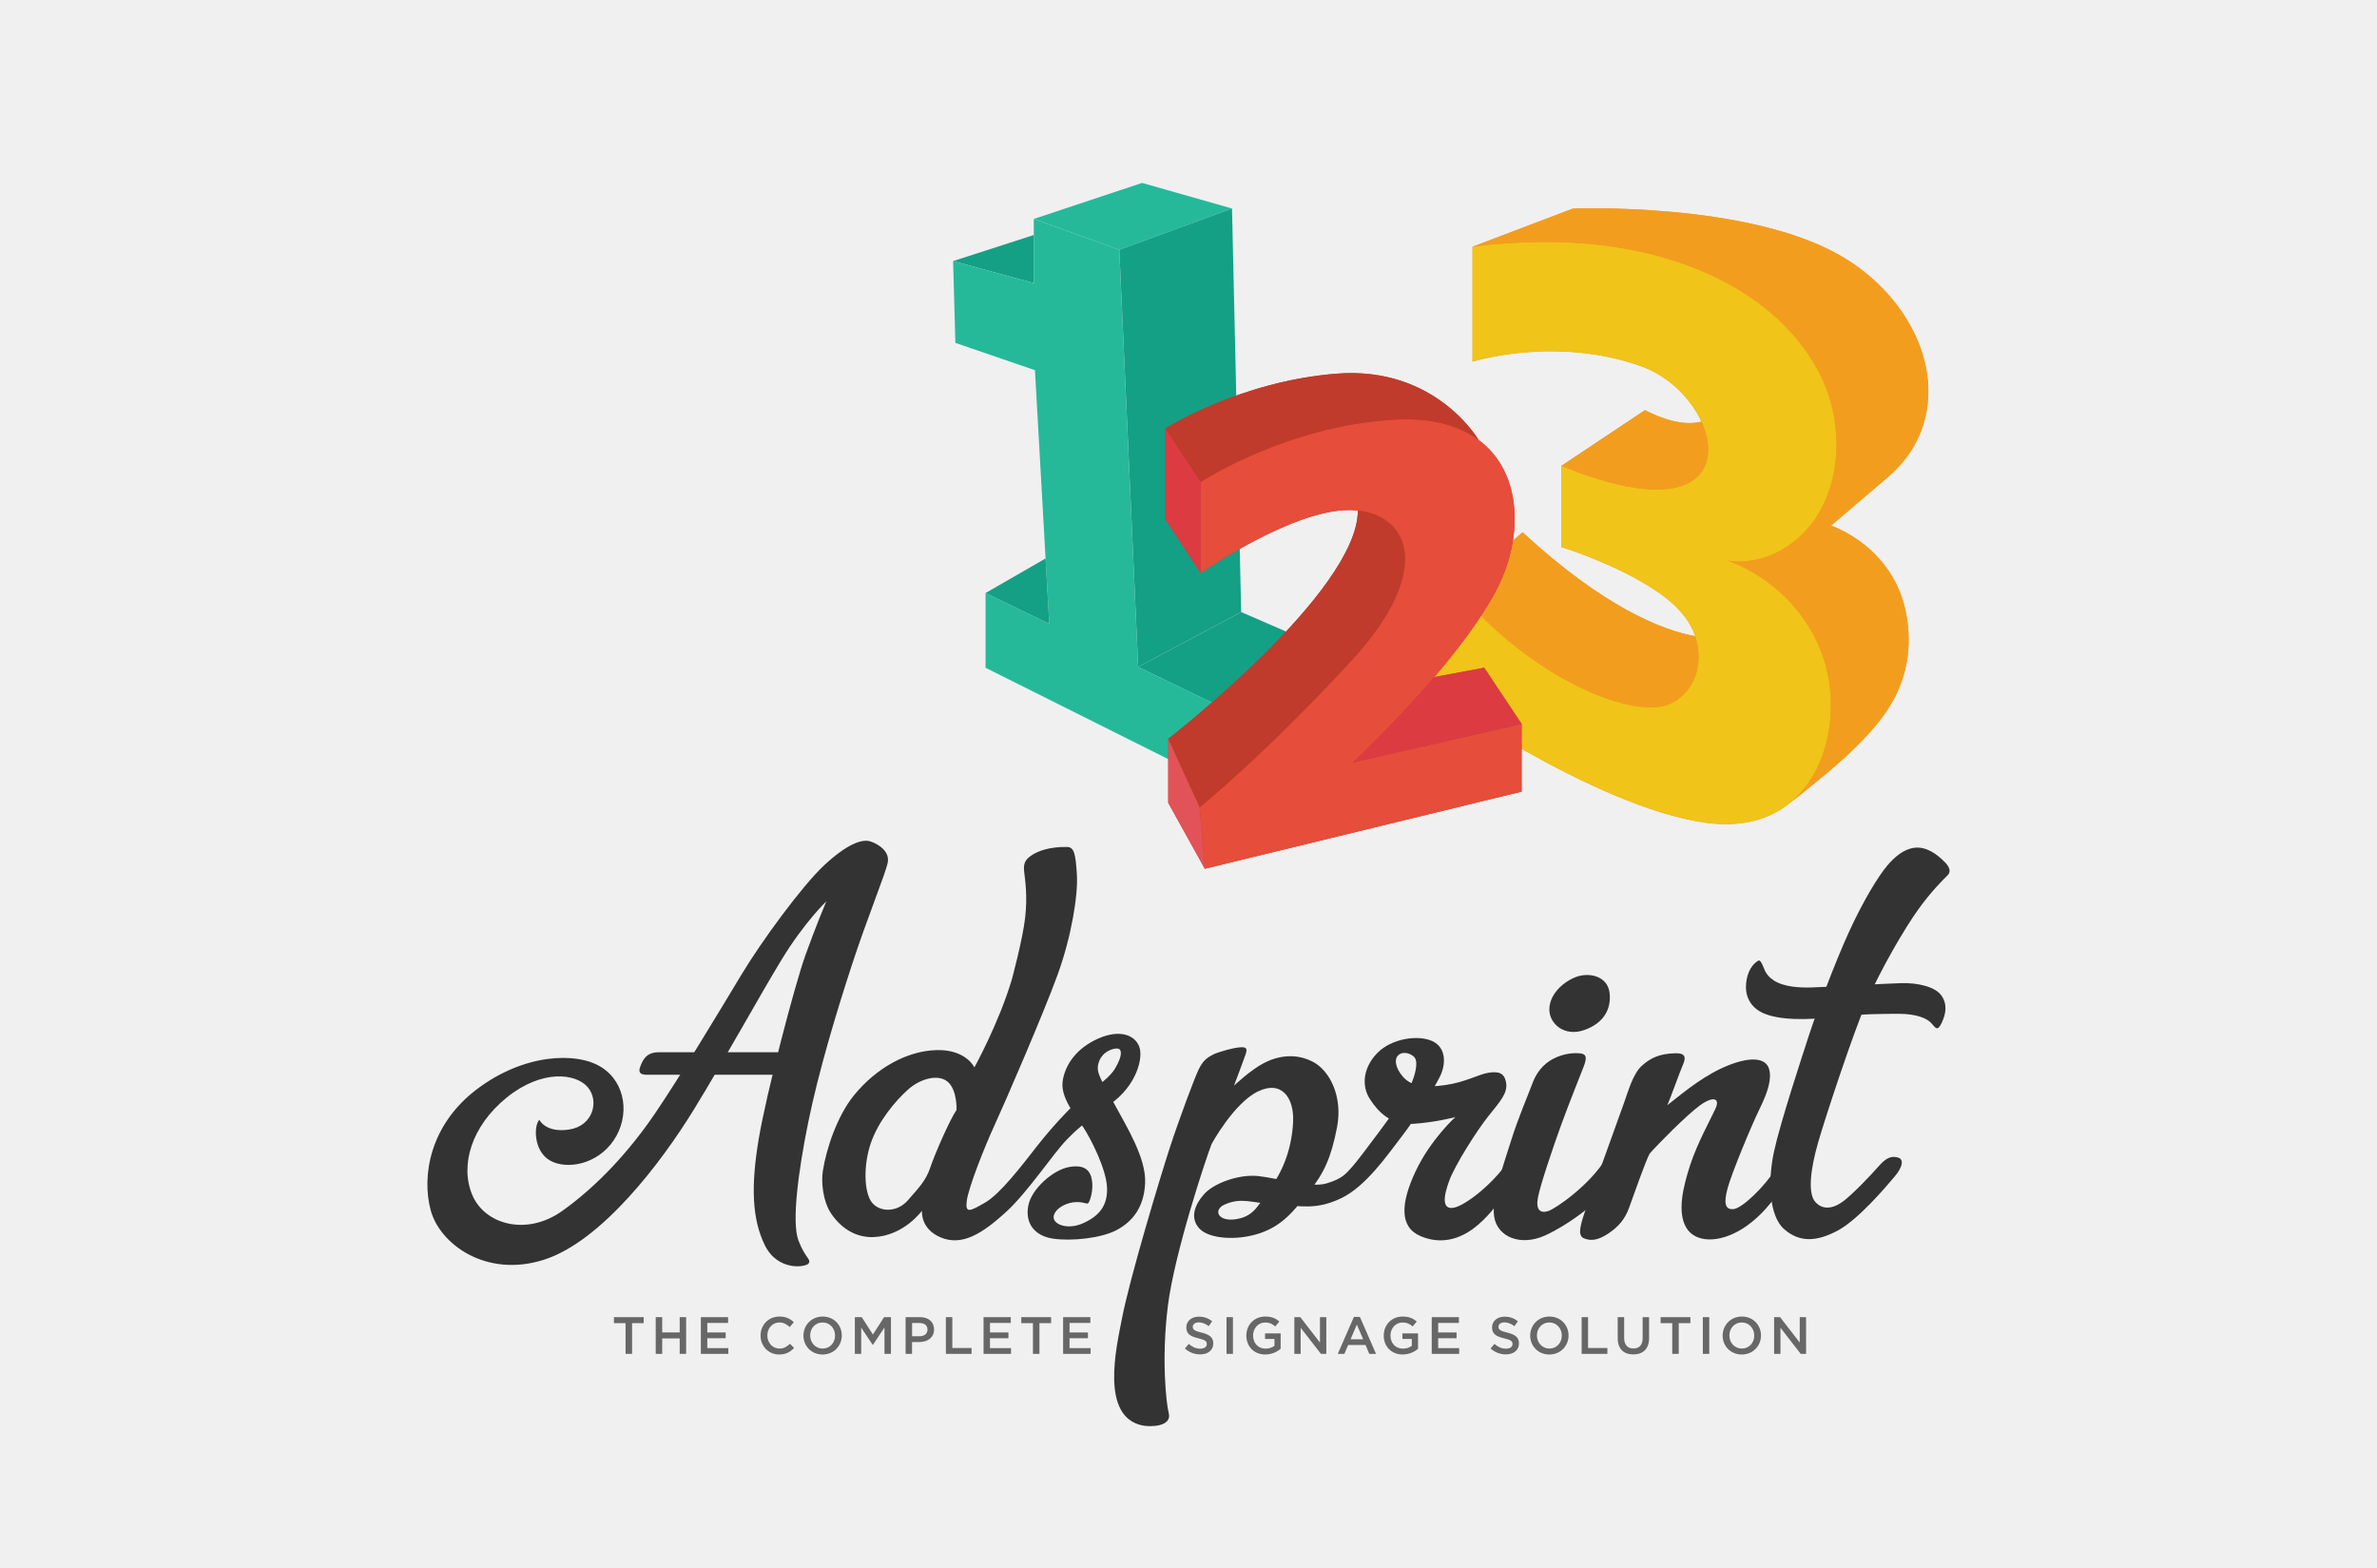
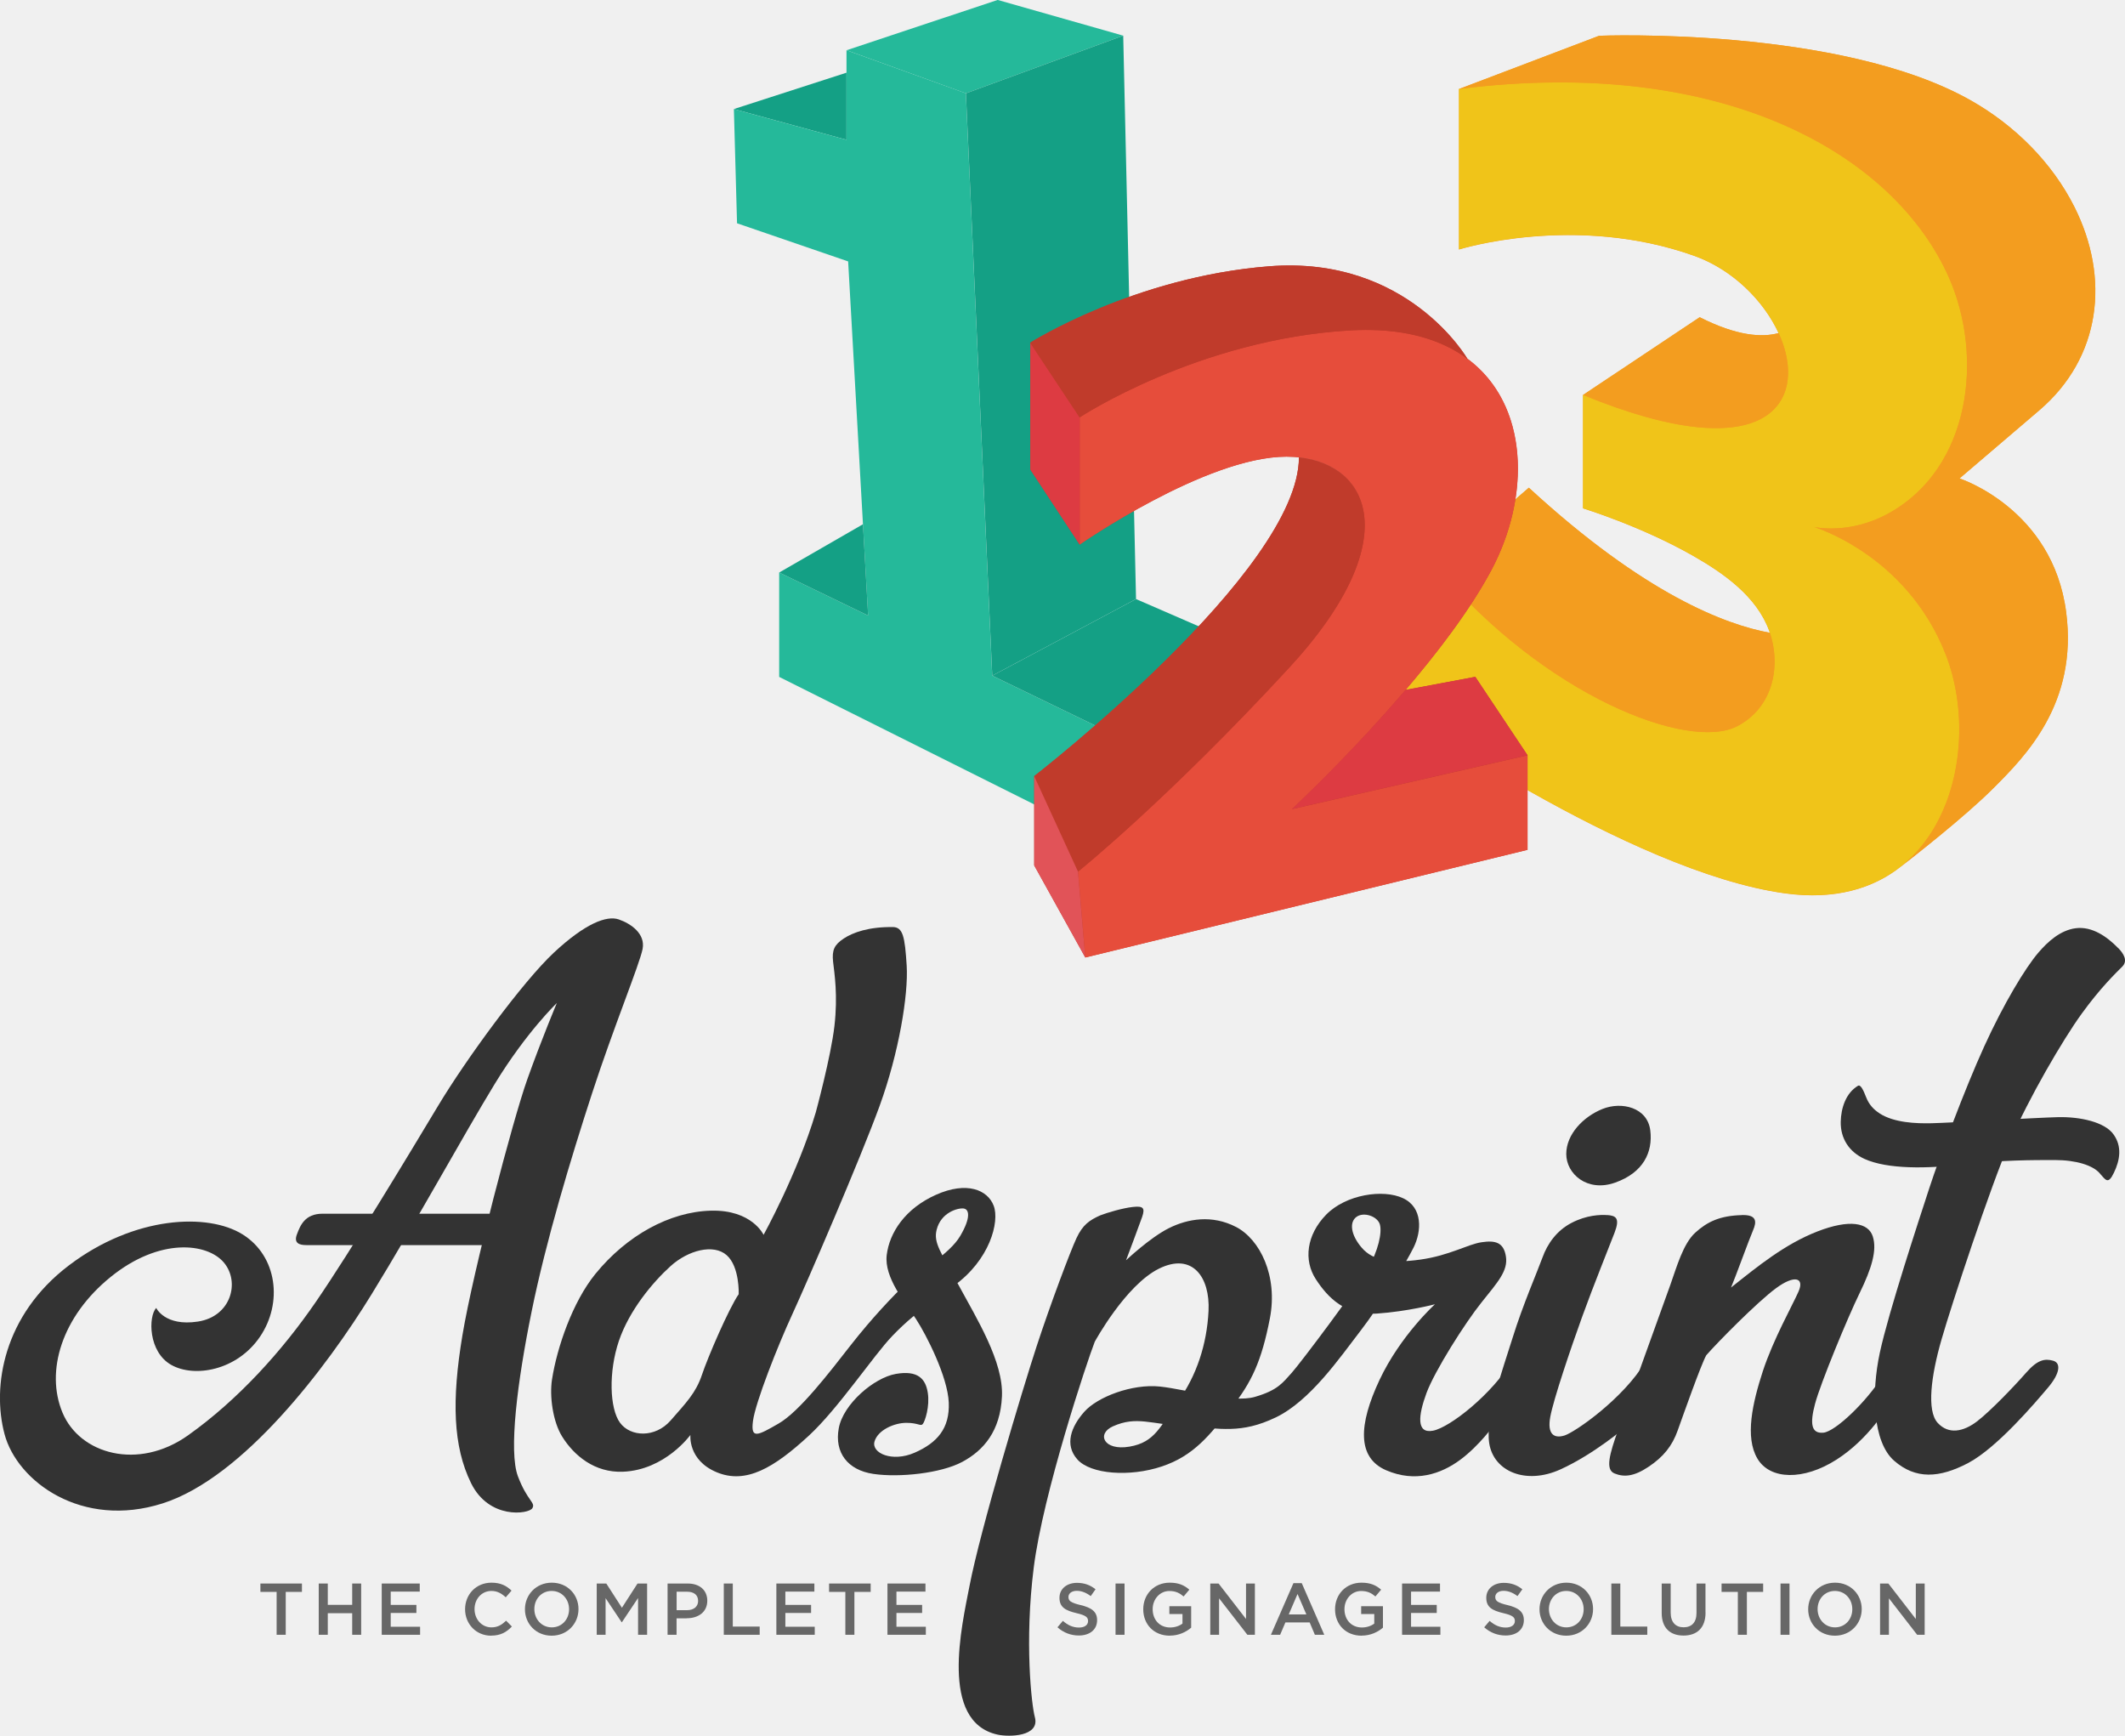
- <svg xmlns="http://www.w3.org/2000/svg" width="270" height="178" viewBox="0 0 270 178" fill="none">
+ <svg xmlns="http://www.w3.org/2000/svg" width="172.90" height="141.21" viewBox="48.55 20.78 172.90 141.21" fill="none">
  <g clip-path="url(#clip0_4427_8393)">
    <path fill-rule="evenodd" clip-rule="evenodd" d="M207.99 59.698C207.99 59.698 214.466 54.17 214.476 54.16C219.515 49.857 220.246 43.391 217.326 37.596C215.518 34.005 212.495 30.991 208.953 28.976C198.287 22.904 178.666 23.69 178.666 23.69L167.264 28.022V41.079C167.264 41.079 176.66 38.115 186.407 41.597C189.553 42.724 192.058 45.268 193.263 47.876C191.935 48.242 189.894 48.133 186.846 46.587L177.357 52.91V62.138C177.357 62.138 182.084 63.585 186.308 65.996C188.798 67.414 191.485 69.296 192.503 72.097C192.522 72.146 192.537 72.206 192.552 72.26C188.966 71.608 182.356 69.128 172.945 60.458L165.446 66.94L162.156 78.361C162.156 78.361 181.027 91.714 193.797 93.458C197.853 94.011 200.965 93.067 203.232 91.264C204.206 90.508 208.454 87.189 210.731 84.906C213.32 82.318 217.632 78.01 216.659 70.576C215.563 62.148 207.985 59.703 207.985 59.703" fill="#F39D1F" />
    <path fill-rule="evenodd" clip-rule="evenodd" d="M117.425 26.693L108.262 29.652L117.425 32.152V26.693Z" fill="#14A085" />
    <path fill-rule="evenodd" clip-rule="evenodd" d="M129.281 75.747L127.137 28.368L117.425 24.865V32.152L108.262 29.652L108.519 38.944L117.559 42.047L119.184 70.857L111.947 67.354V75.846L137.976 88.858V79.956L129.281 75.747Z" fill="#25B99A" />
    <path fill-rule="evenodd" clip-rule="evenodd" d="M119.186 70.857L118.766 63.427L111.949 67.355L119.186 70.857Z" fill="#14A085" />
    <path d="M139.941 23.68L129.725 20.775L117.43 24.866L127.142 28.373L139.941 23.68Z" fill="#25B99A" />
    <path fill-rule="evenodd" clip-rule="evenodd" d="M139.94 23.68L127.141 28.373L129.285 75.748L140.983 69.513L139.94 23.68Z" fill="#14A085" />
    <path fill-rule="evenodd" clip-rule="evenodd" d="M140.983 69.514L129.285 75.748L137.98 79.957L148.452 72.759L140.983 69.514Z" fill="#14A085" />
    <path fill-rule="evenodd" clip-rule="evenodd" d="M196.127 63.645C196.127 63.645 199.027 64.331 202.272 62.508C208.897 58.808 209.969 49.778 207.113 43.336C202.687 33.348 188.811 25.291 167.257 28.012V41.069C167.257 41.069 176.653 38.105 186.4 41.587C196.147 45.07 199.802 62.128 177.35 52.9V62.128C177.35 62.128 182.077 63.575 186.301 65.986C188.791 67.404 191.473 69.286 192.496 72.087C193.509 74.878 192.842 78.331 189.893 79.853C185.891 81.913 174.208 77.343 165.44 66.925L162.145 78.346C162.145 78.346 181.015 91.699 193.785 93.443C206.56 95.182 210.043 82.115 206.847 73.989C203.655 65.863 196.117 63.635 196.117 63.635" fill="#F0C419" />
    <path fill-rule="evenodd" clip-rule="evenodd" d="M207.99 59.698C207.99 59.698 201.681 65.374 196.559 63.793C198.204 64.406 204.122 67.039 206.858 74.004C209.042 79.557 208.103 87.416 203.218 91.279C204.166 90.543 208.449 87.199 210.736 84.907C213.325 82.318 217.638 78.01 216.664 70.576C215.568 62.148 207.99 59.703 207.99 59.703" fill="#F39D1F" />
    <path fill-rule="evenodd" clip-rule="evenodd" d="M207.987 59.698C207.987 59.698 214.463 54.17 214.473 54.16C219.512 49.857 220.243 43.391 217.324 37.596C215.516 34.005 212.492 30.991 208.95 28.976C198.285 22.904 178.663 23.69 178.663 23.69L167.262 28.022C188.815 25.3 202.686 33.358 207.118 43.341C209.968 49.783 208.901 58.813 202.276 62.513C199.031 64.331 196.131 63.65 196.131 63.65C196.131 63.65 196.289 63.694 196.561 63.793C201.684 65.374 207.992 59.698 207.992 59.698" fill="#F39D1F" />
    <path fill-rule="evenodd" clip-rule="evenodd" d="M186.845 46.587L177.355 52.91C192.561 59.154 195.782 53.36 193.267 47.876C191.938 48.242 189.898 48.133 186.85 46.587" fill="#F39D1F" />
    <path fill-rule="evenodd" clip-rule="evenodd" d="M189.898 79.857C192.788 78.366 193.485 75.021 192.551 72.255C188.965 71.603 182.355 69.123 172.944 60.453L165.445 66.934C174.214 77.353 185.892 81.922 189.898 79.862" fill="#F39D1F" />
    <path fill-rule="evenodd" clip-rule="evenodd" d="M168.586 75.842L162.91 76.904C162.871 76.953 162.831 76.993 162.792 77.042C165.484 73.905 168.161 70.403 169.876 67.187C173.087 61.18 172.968 53.701 167.949 49.971C167.949 49.971 163.108 41.548 151.815 42.442C140.828 43.302 132.371 48.662 132.371 48.662V58.967L136.392 65.082C136.392 65.082 146.667 57.929 153.223 57.929C156.636 57.929 159.235 59.673 159.546 62.864C159.264 60.004 157.135 58.305 154.236 57.989C154.236 67.231 132.697 83.919 132.697 83.919V91.18L136.852 98.669L172.835 89.911V82.219L168.586 75.842Z" fill="#C03B2B" />
    <path fill-rule="evenodd" clip-rule="evenodd" d="M136.399 54.733V65.082C136.399 65.082 146.674 57.929 153.23 57.929C159.785 57.929 163.366 64.346 153.427 75.12C143.488 85.889 136.266 91.689 136.266 91.689L136.858 98.674L172.841 89.915V82.224L153.669 86.606C153.669 86.606 165.268 75.836 169.882 67.191C174.501 58.546 172.249 46.863 158.402 47.659C146.057 48.375 136.404 54.733 136.404 54.733" fill="#E64D3B" />
    <path fill-rule="evenodd" clip-rule="evenodd" d="M162.907 76.909C158.318 82.274 153.664 86.601 153.664 86.601L172.836 82.219L168.588 75.842L162.912 76.904L162.907 76.909Z" fill="#DD3B42" />
    <path fill-rule="evenodd" clip-rule="evenodd" d="M153.423 75.12C162.838 64.924 160.116 58.63 154.238 57.988C154.238 67.231 132.699 83.918 132.699 83.918L136.261 91.684C136.261 91.684 143.483 85.885 153.423 75.115" fill="#C03B2B" />
    <path fill-rule="evenodd" clip-rule="evenodd" d="M132.699 83.923V91.185L136.854 98.674L136.261 91.689L132.699 83.923Z" fill="#E15358" />
    <path fill-rule="evenodd" clip-rule="evenodd" d="M136.4 54.733L132.379 48.662V58.967L136.4 65.082V54.733Z" fill="#DD3B42" />
    <path fill-rule="evenodd" clip-rule="evenodd" d="M158.391 47.659C162.61 47.417 165.747 48.341 167.945 49.976C167.945 49.976 163.104 41.553 151.811 42.442C140.824 43.302 132.367 48.662 132.367 48.662L136.388 54.733C136.388 54.733 146.036 48.37 158.386 47.659" fill="#C03B2B" />
    <path d="M61.257 127.178C61.257 127.178 61.959 128.705 64.656 128.29C67.353 127.88 68.104 125.064 66.76 123.483C65.417 121.897 61.548 121.433 57.562 124.654C53.575 127.88 52.227 132.321 53.635 135.7C55.043 139.079 59.795 140.422 63.841 137.552C67.887 134.677 71.463 130.75 74.279 126.645C77.095 122.539 81.896 114.566 84.184 110.758C86.471 106.944 91.105 100.616 93.624 98.269C96.143 95.923 97.902 95.231 98.9 95.577C99.898 95.923 101.069 96.743 100.836 97.973C100.599 99.203 98.49 104.306 96.731 109.7C94.973 115.095 92.977 121.719 91.806 127.47C90.635 133.215 89.929 138.861 90.69 140.877C91.45 142.892 92.157 143.011 91.86 143.48C91.569 143.949 88.343 144.419 86.876 141.43C85.409 138.441 85.295 134.687 86.174 129.411C87.054 124.135 90.28 111.879 91.45 108.594C92.621 105.309 93.856 102.379 93.856 102.379C93.856 102.379 91.391 104.726 88.812 108.945C86.234 113.168 82.425 120.144 78.789 126.062C75.153 131.985 68.351 140.985 61.786 143.08C55.22 145.175 49.944 141.311 48.917 137.439C47.885 133.57 48.823 127.761 54.158 123.72C59.493 119.674 65.476 119.437 68.292 121.201C71.107 122.959 71.577 126.773 69.7 129.53C67.822 132.286 64.364 132.874 62.487 131.817C60.61 130.76 60.61 127.889 61.257 127.183" fill="#333333" />
    <path d="M88.853 119.516H74.794C73.346 119.516 72.976 120.489 72.709 121.196C72.442 121.902 72.877 122.07 73.485 122.07H88.552L88.853 119.511V119.516Z" fill="#333333" />
    <path d="M121.191 96.194C122.021 96.209 122.174 96.975 122.323 99.341C122.466 101.707 121.69 106.42 120.124 110.733C118.558 115.04 114.186 125.158 113.011 127.707C111.835 130.251 110.007 134.884 109.815 136.386C109.617 137.888 110.205 137.562 111.904 136.584C113.599 135.606 116.009 132.464 117.753 130.231C119.497 127.998 121.221 126.2 122.298 125.167C123.37 124.14 125.786 122.841 126.68 121.324C127.574 119.803 127.401 119.141 126.947 119.091C126.497 119.037 125.114 119.398 124.758 120.825C124.496 121.882 125.074 122.599 126.546 125.326C128.023 128.052 130.207 131.565 130.074 134.381C129.94 137.196 128.596 138.762 126.853 139.701C125.109 140.64 121.71 140.995 119.611 140.684C117.511 140.373 116.434 138.94 116.795 136.974C117.15 135.008 119.655 132.859 121.443 132.548C123.232 132.237 123.859 132.948 124.037 134.069C124.215 135.186 123.815 136.396 123.637 136.618C123.459 136.841 123.281 136.529 122.298 136.529C121.315 136.529 119.971 137.112 119.704 138.051C119.438 138.99 121.142 139.76 122.975 138.955C124.807 138.15 125.835 136.979 125.746 134.875C125.657 132.77 123.918 129.361 123.069 128.067C122.219 126.773 120.475 124.713 120.697 122.88C120.92 121.047 122.204 119.091 124.709 117.975C127.213 116.858 128.913 117.575 129.402 118.869C129.896 120.163 129.09 123.295 126.136 125.395C123.187 127.494 122.204 128.369 121.162 129.45C119.62 131.051 116.775 135.339 114.379 137.557C111.514 140.205 109.237 141.534 106.87 140.551C104.499 139.568 104.726 137.512 104.726 137.512C104.726 137.512 102.671 140.373 99.228 140.506C96.941 140.595 95.261 139.202 94.293 137.651C93.532 136.436 93.251 134.366 93.463 133.007C93.873 130.379 95.138 126.694 96.995 124.412C99.544 121.285 103.032 119.358 106.386 119.269C109.74 119.18 110.679 121.235 110.679 121.235C110.679 121.235 113.45 116.226 114.927 111.266C114.927 111.266 116.158 106.741 116.444 104.242C116.731 101.742 116.444 99.988 116.335 99.025C116.227 98.062 116.444 97.632 117.195 97.133C117.946 96.634 119.26 96.165 121.211 96.199M108.654 126.062C108.654 126.062 108.743 123.824 107.671 122.885C106.599 121.947 104.544 122.485 103.111 123.779C101.678 125.074 99.757 127.356 98.907 129.86C98.057 132.365 98.146 135.359 98.996 136.52C99.846 137.68 101.856 137.769 103.111 136.342C104.361 134.909 105.166 134.104 105.66 132.632C106.154 131.155 107.853 127.222 108.654 126.062Z" fill="#333333" />
    <path d="M171.656 131.367C169.982 134.183 166.529 136.9 165.15 137.167C163.772 137.433 163.945 135.927 164.612 134.114C165.284 132.301 167.749 128.408 169.093 126.733C170.436 125.059 171.261 124.15 171.078 122.994C170.896 121.838 170.209 121.67 169.093 121.838C167.976 122.001 166.489 122.915 164.133 123.246C161.776 123.577 160.27 123.35 159.356 122.292C158.447 121.24 158.323 120.203 158.921 119.773C159.519 119.338 160.635 119.733 160.823 120.39C161.011 121.052 160.699 122.52 159.83 124.026C158.961 125.538 154.391 131.634 153.65 132.459C152.904 133.284 152.509 133.877 150.661 134.415C148.819 134.954 145.163 133.812 142.915 133.575C140.668 133.343 137.852 134.415 136.78 135.621C135.708 136.826 135.135 138.303 136.212 139.508C137.284 140.714 140.47 140.951 143.083 140.076C145.697 139.202 146.971 137.527 148.685 135.383C150.395 133.239 151.2 131.496 151.872 128.038C152.544 124.585 151.066 121.601 149.12 120.593C147.174 119.585 145.198 119.921 143.656 120.692C142.115 121.462 140.169 123.305 140.169 123.305C140.337 122.87 141.206 120.554 141.478 119.783C141.745 119.012 141.537 118.879 140.717 118.968C139.897 119.057 138.667 119.422 138.074 119.649C137.18 120.05 136.647 120.42 136.143 121.492C135.639 122.564 133.999 126.926 132.892 130.31C131.786 133.694 128.298 145.263 127.429 149.823C126.816 153.014 124.959 160.839 129.711 161.891C130.674 162.104 133.184 162.05 132.749 160.464C132.482 159.481 131.899 154.338 132.66 148.301C133.421 142.265 136.997 131.535 137.625 129.93C137.625 129.93 140.129 125.326 142.856 123.982C145.583 122.638 147.016 124.698 146.882 127.425C146.749 130.152 145.899 132.701 144.422 134.756C142.945 136.811 142.545 138.11 140.445 138.466C138.346 138.822 137.748 137.414 139.107 136.811C141.028 135.956 142.145 136.633 145.005 136.811C147.865 136.989 149.52 137.438 152.336 136.095C155.152 134.751 157.568 131.219 159.222 129.075C160.877 126.931 162.888 123.621 163.56 122.278C164.232 120.934 164.32 119.012 162.71 118.256C161.1 117.496 158.062 117.945 156.451 119.595C154.841 121.25 154.618 123.305 155.601 124.827C156.584 126.348 158.017 127.82 160.566 127.642C163.115 127.465 165.304 126.882 165.304 126.882C165.304 126.882 162.488 129.431 160.788 133.052C159.089 136.673 158.956 139.355 161.327 140.383C163.698 141.41 165.798 140.694 167.364 139.533C168.93 138.372 170.135 136.673 170.135 136.673L171.666 131.342L171.656 131.367Z" fill="#333333" />
    <path d="M179.337 119.625C180.049 119.679 180.365 119.892 179.92 121.057C179.476 122.218 178.221 125.306 177.282 127.899C176.344 130.493 174.955 134.608 174.689 136.035C174.422 137.463 175 137.824 175.85 137.557C176.699 137.29 180.632 134.563 182.42 131.565L180.854 136.841C180.854 136.841 178.26 139.079 175.489 140.328C172.718 141.578 170.08 140.506 169.719 138.184C169.393 136.07 170.835 132.148 171.641 129.554C172.446 126.961 173.651 124.189 174.056 123.073C174.457 121.956 175.217 120.88 176.428 120.257C177.633 119.63 178.754 119.585 179.332 119.63" fill="#333333" />
    <path d="M182.825 112.738C183.048 114.527 182.242 116.181 179.965 116.987C177.688 117.792 175.988 116.27 175.988 114.66C175.988 113.05 177.376 111.622 178.937 110.994C180.503 110.367 182.593 110.871 182.825 112.738Z" fill="#333333" />
    <path d="M190.289 119.625C191.494 119.595 191.494 120.163 191.183 120.874C190.872 121.591 189.706 124.807 189.395 125.523C191.583 123.779 193.776 121.991 196.414 120.963C199.052 119.936 200.574 120.247 200.93 121.368C201.285 122.485 200.841 123.962 199.858 125.973C198.875 127.983 196.681 133.304 196.237 134.958C195.792 136.613 195.925 137.419 196.908 137.33C197.891 137.241 200.441 134.781 201.69 132.77L202.179 135.141C202.179 135.141 200.653 137.814 197.975 139.523C195.298 141.232 192.566 141.178 191.539 139.434C190.511 137.69 191.139 134.919 191.983 132.325C192.833 129.732 194.399 126.961 194.888 125.844C195.377 124.728 194.577 124.456 193.055 125.577C191.534 126.694 188.273 130.004 187.379 131.031C186.935 131.836 185.502 135.902 185.052 137.157C184.608 138.407 183.892 139.301 182.681 140.106C181.476 140.911 180.671 140.956 179.91 140.644C179.149 140.333 179.505 139.078 180.221 137.068C180.937 135.057 183.976 126.649 184.47 125.266C184.964 123.878 185.497 121.956 186.48 121.062C187.463 120.168 188.491 119.674 190.279 119.63" fill="#333333" />
    <path d="M220.9 97.904C221.354 98.373 221.695 98.946 221.226 99.415C220.643 99.998 219.438 101.159 217.916 103.259C216.395 105.358 213.623 110.101 212.057 113.722C210.491 117.343 207.364 126.822 206.515 129.772C205.665 132.721 205.309 135.537 206.203 136.525C207.098 137.508 208.303 137.241 209.375 136.436C210.447 135.63 212.462 133.531 213.401 132.454C214.34 131.382 214.922 131.293 215.589 131.471C216.261 131.649 216.172 132.498 215.184 133.664C214.201 134.825 211.069 138.535 208.703 139.79C206.332 141.04 204.41 141.134 202.666 139.612C200.923 138.091 200.789 134.114 201.505 130.804C202.222 127.494 204.682 120.03 205.527 117.436C206.376 114.843 208.387 109.434 209.997 105.902C211.608 102.369 213.352 99.509 214.379 98.304C215.16 97.385 216.187 96.456 217.432 96.293C218.776 96.115 220.006 96.99 220.895 97.909" fill="#333333" />
    <path d="M201.478 111.355C202.663 112.116 204.432 112.185 205.711 112.156C207.499 112.111 214.159 111.706 215.991 111.662C217.824 111.617 219.79 112.062 220.506 113.05C221.223 114.038 221.045 115.149 220.551 116.177C220.057 117.204 219.879 116.76 219.346 116.177C218.807 115.594 217.513 115.149 215.725 115.149C213.936 115.149 211.387 115.149 208.349 115.505C205.311 115.861 202.135 115.905 200.257 115.06C199.017 114.497 198.296 113.41 198.321 112.042C198.341 110.94 198.726 109.71 199.719 109.112C199.941 108.979 200.164 109.468 200.391 110.051C200.613 110.624 200.998 111.044 201.478 111.35" fill="#333333" />
    <path d="M71.798 153.77H71.057V150.282H69.738V149.601H73.117V150.282H71.798V153.77Z" fill="#676767" />
    <path d="M75.22 152.016V153.77H74.484V149.601H75.22V151.335H77.206V149.601H77.937V153.77H77.206V152.016H75.22Z" fill="#676767" />
    <path d="M82.702 150.258H80.341V151.339H82.43V151.996H80.341V153.118H82.731V153.77H79.609V149.601H82.702V150.258Z" fill="#676767" />
    <path d="M88.51 153.844C87.295 153.844 86.391 152.896 86.391 151.695C86.391 150.495 87.28 149.532 88.54 149.532C89.305 149.532 89.775 149.798 90.17 150.179L89.7 150.722C89.365 150.411 89.009 150.204 88.535 150.204C87.739 150.204 87.161 150.861 87.161 151.681C87.161 152.501 87.739 153.168 88.535 153.168C89.048 153.168 89.374 152.96 89.73 152.624L90.199 153.098C89.765 153.553 89.285 153.839 88.51 153.839" fill="#676767" />
    <path d="M93.435 153.844C92.156 153.844 91.262 152.871 91.262 151.695C91.262 150.52 92.166 149.532 93.445 149.532C94.725 149.532 95.619 150.505 95.619 151.681C95.619 152.856 94.715 153.844 93.435 153.844ZM93.435 150.204C92.605 150.204 92.027 150.866 92.027 151.681C92.027 152.496 92.615 153.168 93.445 153.168C94.275 153.168 94.853 152.506 94.853 151.691C94.853 150.875 94.265 150.204 93.435 150.204Z" fill="#676767" />
    <path d="M99.152 152.747H99.127L97.823 150.791V153.77H97.102V149.601H97.882L99.152 151.572L100.421 149.601H101.202V153.77H100.466V150.781L99.152 152.747Z" fill="#676767" />
    <path d="M104.428 152.431H103.598V153.77H102.867V149.601H104.512C105.48 149.601 106.098 150.149 106.098 150.999C106.098 151.942 105.347 152.426 104.428 152.426M104.453 150.267H103.603V151.769H104.453C105.006 151.769 105.352 151.468 105.352 151.018C105.352 150.524 105.001 150.267 104.453 150.267Z" fill="#676767" />
    <path d="M107.441 149.601H108.173V153.103H110.361V153.77H107.441V149.601Z" fill="#676767" />
    <path d="M114.811 150.258H112.45V151.339H114.544V151.996H112.45V153.118H114.841V153.77H111.719V149.601H114.811V150.258Z" fill="#676767" />
    <path d="M118.068 153.77H117.332V150.282H116.008V149.601H119.392V150.282H118.068V153.77Z" fill="#676767" />
    <path d="M123.85 150.258H121.489V151.339H123.579V151.996H121.489V153.118H123.88V153.77H120.758V149.601H123.85V150.258Z" fill="#676767" />
    <path d="M136.477 151.354C137.356 151.567 137.816 151.883 137.816 152.58C137.816 153.365 137.203 153.829 136.329 153.829C135.691 153.829 135.089 153.607 134.59 153.162L135.03 152.639C135.43 152.985 135.83 153.182 136.344 153.182C136.798 153.182 137.08 152.975 137.08 152.654C137.08 152.352 136.912 152.189 136.141 152.011C135.252 151.799 134.753 151.537 134.753 150.762C134.753 150.035 135.351 149.546 136.176 149.546C136.783 149.546 137.267 149.729 137.687 150.07L137.297 150.623C136.922 150.342 136.546 150.194 136.166 150.194C135.736 150.194 135.484 150.416 135.484 150.692C135.484 151.018 135.677 151.162 136.472 151.354" fill="#676767" />
    <path d="M140.048 149.601H139.316V153.77H140.048V149.601Z" fill="#676767" />
    <path d="M143.734 153.844C142.43 153.844 141.57 152.916 141.57 151.695C141.57 150.475 142.464 149.532 143.719 149.532C144.445 149.532 144.895 149.734 145.32 150.1L144.855 150.653C144.534 150.381 144.218 150.209 143.69 150.209C142.919 150.209 142.336 150.875 142.336 151.686C142.336 152.55 142.904 153.177 143.754 153.177C144.149 153.177 144.505 153.054 144.762 152.861V152.081H143.695V151.444H145.468V153.192C145.058 153.543 144.465 153.839 143.729 153.839" fill="#676767" />
    <path d="M149.933 149.601H150.654V153.77H150.042L147.74 150.806V153.77H147.023V149.601H147.7L149.933 152.486V149.601Z" fill="#676767" />
    <path d="M156.309 153.77H155.534L155.109 152.763H153.138L152.708 153.77H151.957L153.79 149.571H154.467L156.299 153.77H156.309ZM154.126 150.446L153.409 152.115H154.842L154.121 150.446H154.126Z" fill="#676767" />
    <path d="M159.34 153.844C158.035 153.844 157.176 152.916 157.176 151.695C157.176 150.475 158.07 149.532 159.325 149.532C160.051 149.532 160.5 149.734 160.925 150.1L160.461 150.653C160.14 150.381 159.824 150.209 159.295 150.209C158.524 150.209 157.941 150.875 157.941 151.686C157.941 152.55 158.51 153.177 159.359 153.177C159.754 153.177 160.11 153.054 160.367 152.861V152.081H159.3V151.444H161.073V153.192C160.663 153.543 160.071 153.839 159.335 153.839" fill="#676767" />
    <path d="M165.716 150.258H163.36V151.339H165.45V151.996H163.36V153.118H165.746V153.77H162.629V149.601H165.716V150.258Z" fill="#676767" />
    <path d="M171.2 151.354C172.079 151.567 172.538 151.883 172.538 152.58C172.538 153.365 171.926 153.829 171.051 153.829C170.414 153.829 169.811 153.607 169.312 153.162L169.752 152.639C170.152 152.985 170.552 153.182 171.066 153.182C171.521 153.182 171.807 152.975 171.807 152.654C171.807 152.352 171.639 152.189 170.869 152.011C169.979 151.799 169.48 151.537 169.48 150.762C169.48 150.035 170.078 149.546 170.903 149.546C171.511 149.546 171.995 149.729 172.415 150.07L172.02 150.623C171.644 150.342 171.269 150.194 170.888 150.194C170.459 150.194 170.212 150.416 170.212 150.692C170.212 151.018 170.404 151.162 171.2 151.354Z" fill="#676767" />
    <path d="M175.986 153.844C174.707 153.844 173.812 152.871 173.812 151.695C173.812 150.52 174.717 149.532 175.996 149.532C177.275 149.532 178.17 150.505 178.17 151.681C178.17 152.856 177.266 153.844 175.986 153.844ZM175.986 150.204C175.161 150.204 174.578 150.866 174.578 151.681C174.578 152.496 175.166 153.168 175.996 153.168C176.826 153.168 177.404 152.506 177.404 151.691C177.404 150.875 176.816 150.204 175.986 150.204Z" fill="#676767" />
    <path d="M179.656 149.601H180.387V153.103H182.581V153.77H179.656V149.601Z" fill="#676767" />
    <path d="M187.321 151.967C187.321 153.212 186.619 153.834 185.527 153.834C184.436 153.834 183.754 153.207 183.754 152.001V149.601H184.485V151.972C184.485 152.747 184.885 153.162 185.537 153.162C186.189 153.162 186.585 152.767 186.585 152.001V149.601H187.316V151.967H187.321Z" fill="#676767" />
    <path d="M190.685 153.77H189.949V150.282H188.625V149.601H192.009V150.282H190.685V153.77Z" fill="#676767" />
    <path d="M194.153 149.601H193.422V153.77H194.153V149.601Z" fill="#676767" />
    <path d="M197.845 153.844C196.566 153.844 195.672 152.871 195.672 151.695C195.672 150.52 196.576 149.532 197.855 149.532C199.135 149.532 200.029 150.505 200.029 151.681C200.029 152.856 199.125 153.844 197.845 153.844ZM197.845 150.204C197.016 150.204 196.438 150.866 196.438 151.681C196.438 152.496 197.025 153.168 197.855 153.168C198.685 153.168 199.263 152.506 199.263 151.691C199.263 150.875 198.675 150.204 197.845 150.204Z" fill="#676767" />
    <path d="M204.429 149.601H205.15V153.77H204.538L202.241 150.806V153.77H201.52V149.601H202.196L204.429 152.486V149.601Z" fill="#676767" />
  </g>
  <defs>
    <clipPath id="clip0_4427_8393">
      <rect width="172.9" height="141.225" fill="white" transform="translate(48.5508 20.7754)" />
    </clipPath>
  </defs>
</svg>
